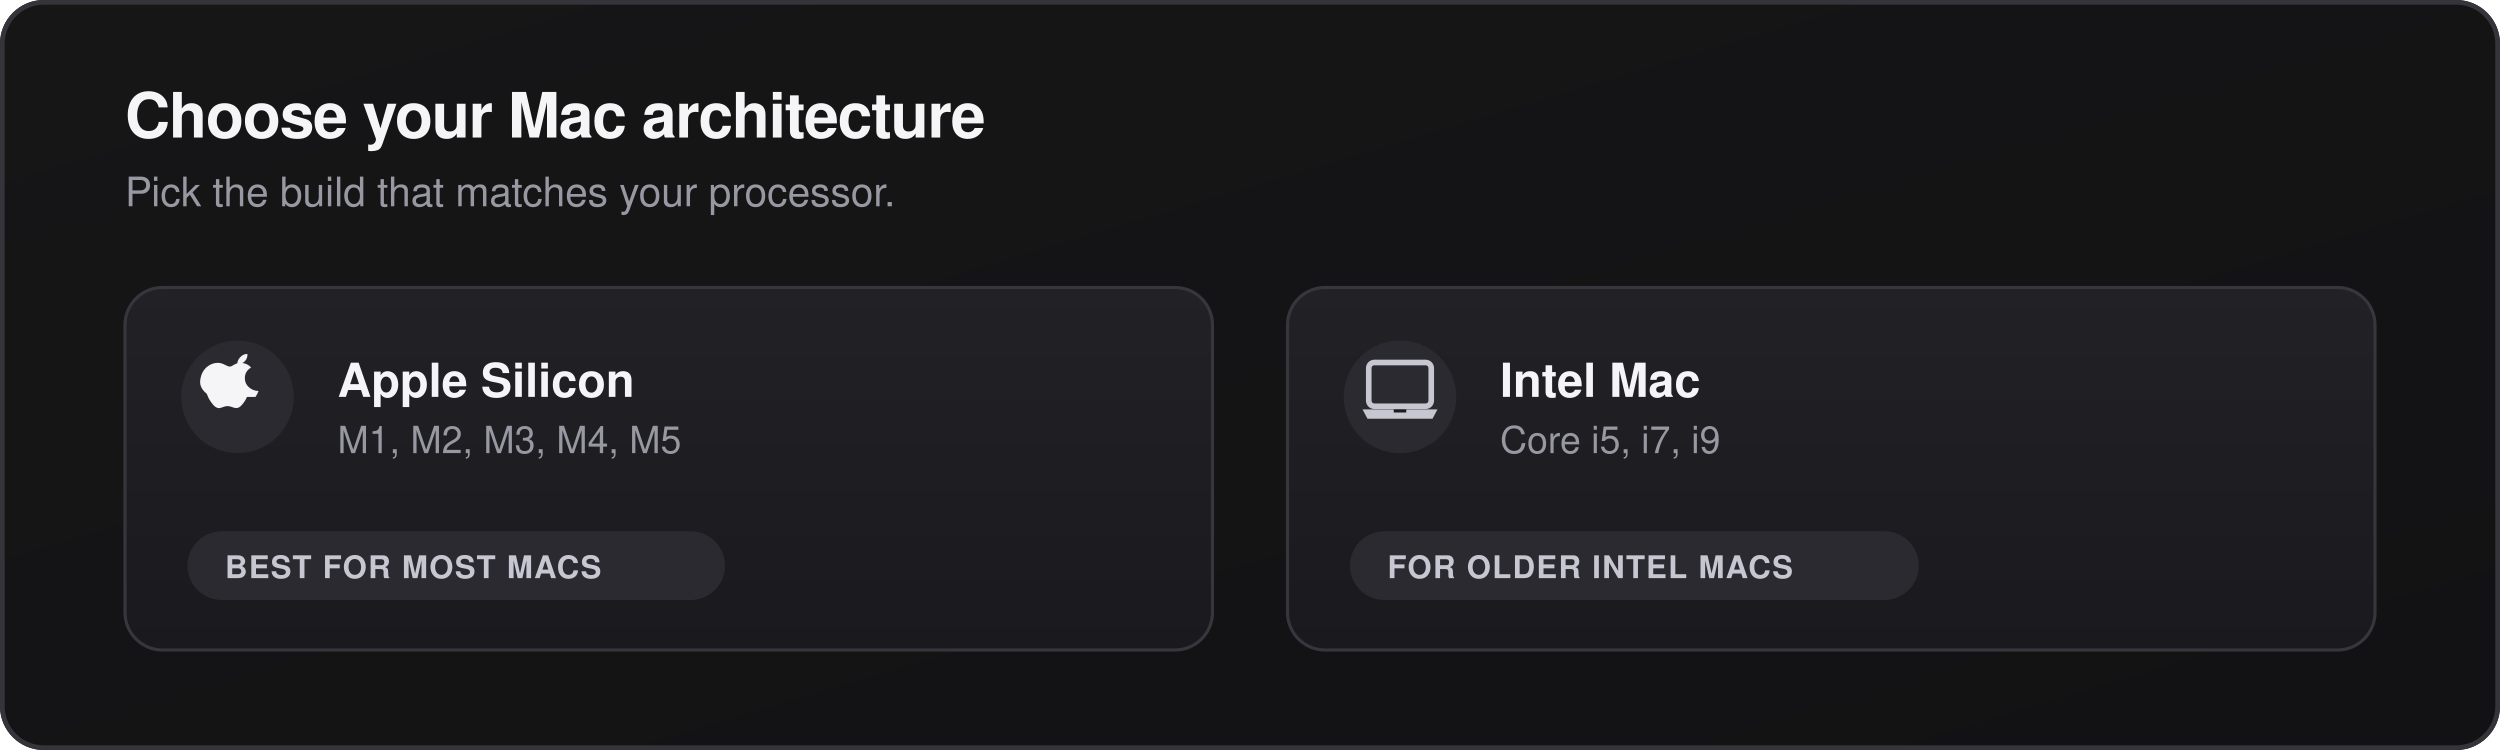
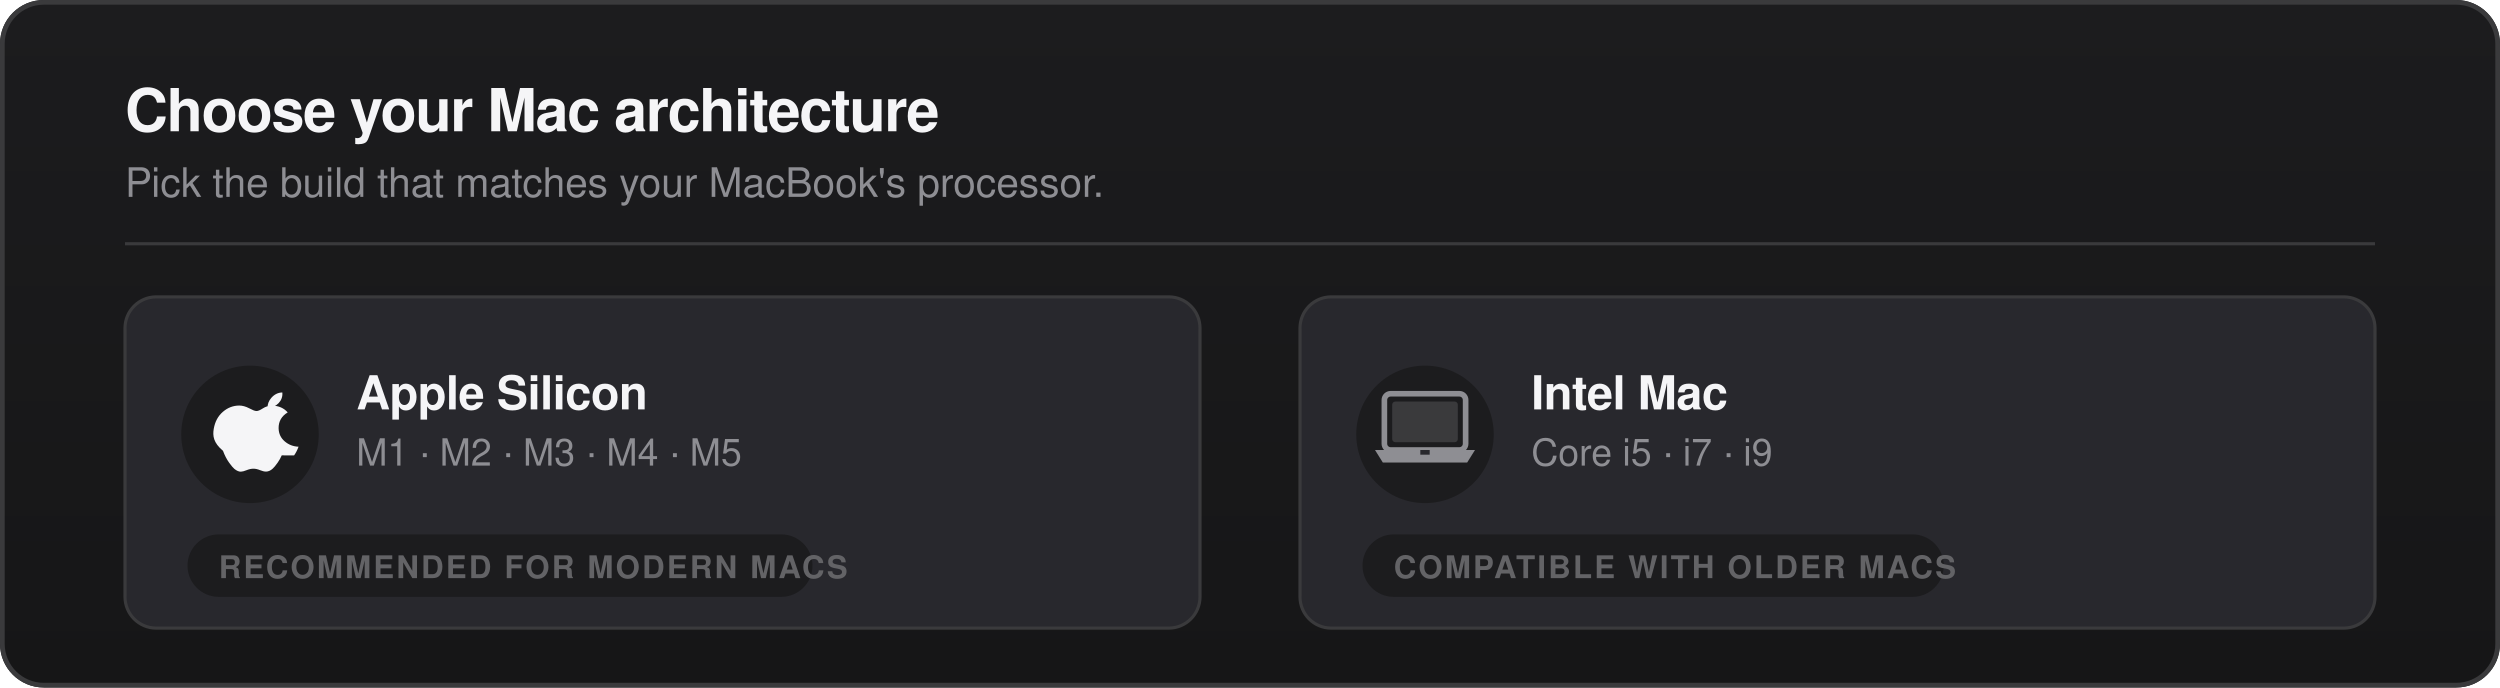
- <svg xmlns="http://www.w3.org/2000/svg" viewBox="0 0 800 240" width="100%" height="100%" role="img" aria-label="StreamIPL download architecture guide">
+ <svg xmlns="http://www.w3.org/2000/svg" viewBox="0 0 800 220" width="800" height="220" role="img" aria-label="StreamIPL download architecture guide">
  <defs>
-     <linearGradient id="bg" x1="0" y1="0" x2="1" y2="1">
-       <stop offset="0%" stop-color="#161617" />
-       <stop offset="100%" stop-color="#121214" />
-     </linearGradient>
-     <linearGradient id="card" x1="0" y1="0" x2="0" y2="1">
-       <stop offset="0%" stop-color="#222226" />
-       <stop offset="100%" stop-color="#1a1a1e" />
+     <linearGradient id="bg" x1="0" y1="0" x2="0" y2="1">
+       <stop offset="0%" stop-color="#1c1c1e" />
+       <stop offset="100%" stop-color="#161617" />
    </linearGradient>
  </defs>
-   <rect width="800" height="240" rx="14" fill="url(#bg)" />
-   <rect x="0.75" y="0.75" width="798.5" height="238.5" rx="13.25" fill="none" stroke="#34343a" stroke-width="1.5" />
-   <text x="40" y="44" fill="#f5f5f7" font-family="-apple-system,BlinkMacSystemFont,'Segoe UI',SF Pro,Helvetica,Arial,sans-serif" font-size="20" font-weight="650" letter-spacing="-0.02em">Choose your Mac architecture</text>
-   <text x="40" y="66" fill="#9898a3" font-family="-apple-system,BlinkMacSystemFont,'Segoe UI',SF Pro,Helvetica,Arial,sans-serif" font-size="13">Pick the build that matches your processor.</text>
-   <g transform="translate(40,92)">
-     <rect width="348" height="116" rx="12" fill="url(#card)" stroke="#36363d" />
-     <circle cx="36" cy="35" r="18" fill="#2a2a30" />
-     <g transform="translate(24,22) scale(0.10)">
-       <path d="M150.37 130.25c-2.45 5.66-5.35 10.87-8.71 15.66-4.58 6.53-8.33 11.05-11.22 13.56-4.48 4.12-9.28 6.23-14.42 6.35-3.69 0-8.14-1.05-13.32-3.18-5.19-2.12-9.97-3.17-14.34-3.17-4.58 0-9.49 1.05-14.75 3.17-5.26 2.13-9.5 3.24-12.74 3.35-4.34.13-9.13-1.92-14.37-6.15-2.82-2.38-6.59-6.84-11.31-13.38-5.35-7.41-9.87-16.14-13.57-26.2C.54 102.64-1.32 87.52 1.39 71.93c2.72-15.54 9.34-27.88 19.86-37 10.51-9.13 22.45-13.75 35.81-13.88 7.02 0 14.37 2 22.04 6.02 7.68 4.02 12.4 6.02 16.17 6.02 3.17 0 7.78-1.96 13.83-5.9 6.04-3.92 12.83-5.93 20.35-6.02 14.3.38 25.63 5.37 34 14.93-13.53 8.16-20.17 19.78-19.92 34.82.26 11.66 4.7 21.2 13.32 28.61 8.62 7.4 18.73 11.32 30.34 11.75-2.47 7.02-5.7 13.36-9.68 19.01zM119.22 25.6c0-7.78 2.76-14.88 8.27-21.3 6.69-7.72 14.86-11.75 24.16-11.9 1 9.04-2.17 17.18-8.1 23.35-5.93 6.17-13.9 9.94-23.08 10.15-.36-.08-.66-.17-.9-.23-.23-.07-.35-.07-.35-.07z" fill="#f5f5f7" />
+   <rect width="800" height="220" rx="14" fill="url(#bg)" />
+   <rect x="0.75" y="0.75" width="798.5" height="218.5" rx="13.25" fill="none" stroke="#3a3a3c" stroke-width="1.5" />
+   <text x="40" y="42" fill="#f5f5f7" font-family="-apple-system, BlinkMacSystemFont, 'SF Pro Display', Helvetica, Arial, sans-serif" font-size="19" font-weight="600" letter-spacing="-0.022em">
+     Choose your Mac architecture
+   </text>
+   <text x="40" y="63" fill="#8e8e93" font-family="-apple-system, BlinkMacSystemFont, 'SF Pro Text', Helvetica, Arial, sans-serif" font-size="13">
+     Pick the build that matches your MacBook's processor.
+   </text>
+   <line x1="40" y1="78" x2="760" y2="78" stroke="#3a3a3c" stroke-width="1" />
+   <g transform="translate(40, 95)">
+     <rect width="344" height="106" rx="10" fill="#28282d" stroke="#3a3a3c" stroke-width="1" />
+     <circle cx="40" cy="44" r="22" fill="#1c1c1e" />
+     <g transform="translate(28.2, 31.7) scale(0.146)">
+       <path d="         M 150.37 130.25         c -2.45 5.66 -5.35 10.87 -8.71 15.66         c -4.58 6.53 -8.33 11.05 -11.22 13.56         c -4.48 4.12 -9.28 6.23 -14.42 6.35         c -3.69 0 -8.14 -1.05 -13.32 -3.18         c -5.19 -2.12 -9.97 -3.17 -14.34 -3.17         c -4.58 0 -9.49 1.05 -14.75 3.17         c -5.26 2.13 -9.5 3.24 -12.74 3.35         c -4.34 0.13 -9.13 -1.92 -14.37 -6.15         c -2.82 -2.38 -6.59 -6.84 -11.31 -13.38         c -5.35 -7.41 -9.87 -16.14 -13.57 -26.2         C 0.54 102.64 -1.32 87.52 1.39 71.93         c 2.72 -15.54 9.34 -27.88 19.86 -37         c 10.51 -9.13 22.45 -13.75 35.81 -13.88         c 7.02 0 14.37 2 22.04 6.02         c 7.68 4.02 12.4 6.02 16.17 6.02         c 3.17 0 7.78 -1.96 13.83 -5.9         c 6.04 -3.92 12.83 -5.93 20.35 -6.02         c 14.3 0.38 25.63 5.37 34 14.93         c -13.53 8.16 -20.17 19.78 -19.92 34.82         c 0.26 11.66 4.7 21.2 13.32 28.61         c 8.62 7.4 18.73 11.32 30.34 11.75         c -2.47 7.02 -5.7 13.36 -9.68 19.01 Z         M 119.22 25.6         c 0 -7.78 2.76 -14.88 8.27 -21.3         c 6.69 -7.72 14.86 -11.75 24.16 -11.9         c 1 9.04 -2.17 17.18 -8.1 23.35         c -5.93 6.17 -13.9 9.94 -23.08 10.15         c -0.36 -0.08 -0.66 -0.17 -0.9 -0.23         c -0.23 -0.07 -0.35 -0.07 -0.35 -0.07 Z       " fill="#f5f5f7" />
    </g>
-     <text x="68" y="35" fill="#f5f5f7" font-family="-apple-system,BlinkMacSystemFont,'Segoe UI',SF Pro,Helvetica,Arial,sans-serif" font-size="15" font-weight="600">Apple Silicon</text>
-     <text x="68" y="53" fill="#9898a3" font-family="-apple-system,BlinkMacSystemFont,'Segoe UI',SF Pro,Helvetica,Arial,sans-serif" font-size="12">M1, M2, M3, M4, M5</text>
-     <rect x="20" y="78" width="172" height="22" rx="11" fill="#2a2a30" />
-     <text x="32" y="93" fill="#c7c7d1" font-family="-apple-system,BlinkMacSystemFont,'Segoe UI',SF Pro,Helvetica,Arial,sans-serif" font-size="10" font-weight="600" letter-spacing="0.04em">BEST FOR MOST MACS</text>
+     <text x="74" y="36" fill="#f5f5f7" font-family="-apple-system, BlinkMacSystemFont, 'SF Pro Display', Helvetica, Arial, sans-serif" font-size="15" font-weight="600" letter-spacing="-0.01em">Apple Silicon</text>
+     <text x="74" y="54" fill="#8e8e93" font-family="-apple-system, BlinkMacSystemFont, 'SF Pro Text', Helvetica, Arial, sans-serif" font-size="12">M1 · M2 · M3 · M4 · M5</text>
+     <rect x="20" y="76" width="200" height="20" rx="10" fill="#1c1c1e" />
+     <text x="30" y="90" fill="#636366" font-family="-apple-system, BlinkMacSystemFont, 'SF Pro Text', Helvetica, Arial, sans-serif" font-size="10" font-weight="600" letter-spacing="0.07em">RECOMMENDED FOR MODERN MACS</text>
  </g>
-   <g transform="translate(412,92)">
-     <rect width="348" height="116" rx="12" fill="url(#card)" stroke="#36363d" />
-     <circle cx="36" cy="35" r="18" fill="#2a2a30" />
-     <g transform="translate(22,22)">
-       <rect x="4" y="2" width="20" height="14" rx="1.8" fill="none" stroke="#c7c7d1" stroke-width="1.8" />
-       <path d="M2 17h24l-1.6 3H3.6z" fill="#c7c7d1" />
-       <rect x="12" y="17" width="4" height="1" fill="#1c1c20" />
-     </g>
-     <text x="68" y="35" fill="#f5f5f7" font-family="-apple-system,BlinkMacSystemFont,'Segoe UI',SF Pro,Helvetica,Arial,sans-serif" font-size="15" font-weight="600">Intel Mac</text>
-     <text x="68" y="53" fill="#9898a3" font-family="-apple-system,BlinkMacSystemFont,'Segoe UI',SF Pro,Helvetica,Arial,sans-serif" font-size="12">Core i5, i7, i9</text>
-     <rect x="20" y="78" width="182" height="22" rx="11" fill="#2a2a30" />
-     <text x="32" y="93" fill="#c7c7d1" font-family="-apple-system,BlinkMacSystemFont,'Segoe UI',SF Pro,Helvetica,Arial,sans-serif" font-size="10" font-weight="600" letter-spacing="0.04em">FOR OLDER INTEL MACS</text>
+   <g transform="translate(416, 95)">
+     <rect width="344" height="106" rx="10" fill="#28282d" stroke="#3a3a3c" stroke-width="1" />
+     <circle cx="40" cy="44" r="22" fill="#1c1c1e" />
+     <rect x="27" y="31" width="26" height="18" rx="2" fill="none" stroke="#8e8e93" stroke-width="1.8" />
+     <rect x="29.5" y="33.5" width="21" height="13" rx="1" fill="#3a3a3c" />
+     <path d="M24 49 L56 49 L53.5 53 L26.5 53 Z" fill="#8e8e93" />
+     <rect x="38.5" y="49" width="3" height="1.5" fill="#28282d" />
+     <text x="74" y="36" fill="#f5f5f7" font-family="-apple-system, BlinkMacSystemFont, 'SF Pro Display', Helvetica, Arial, sans-serif" font-size="15" font-weight="600" letter-spacing="-0.01em">Intel Mac</text>
+     <text x="74" y="54" fill="#8e8e93" font-family="-apple-system, BlinkMacSystemFont, 'SF Pro Text', Helvetica, Arial, sans-serif" font-size="12">Core i5 · i7 · i9</text>
+     <rect x="20" y="76" width="186" height="20" rx="10" fill="#1c1c1e" />
+     <text x="30" y="90" fill="#636366" font-family="-apple-system, BlinkMacSystemFont, 'SF Pro Text', Helvetica, Arial, sans-serif" font-size="10" font-weight="600" letter-spacing="0.07em">COMPATIBLE WITH OLDER MACS</text>
  </g>
</svg>
